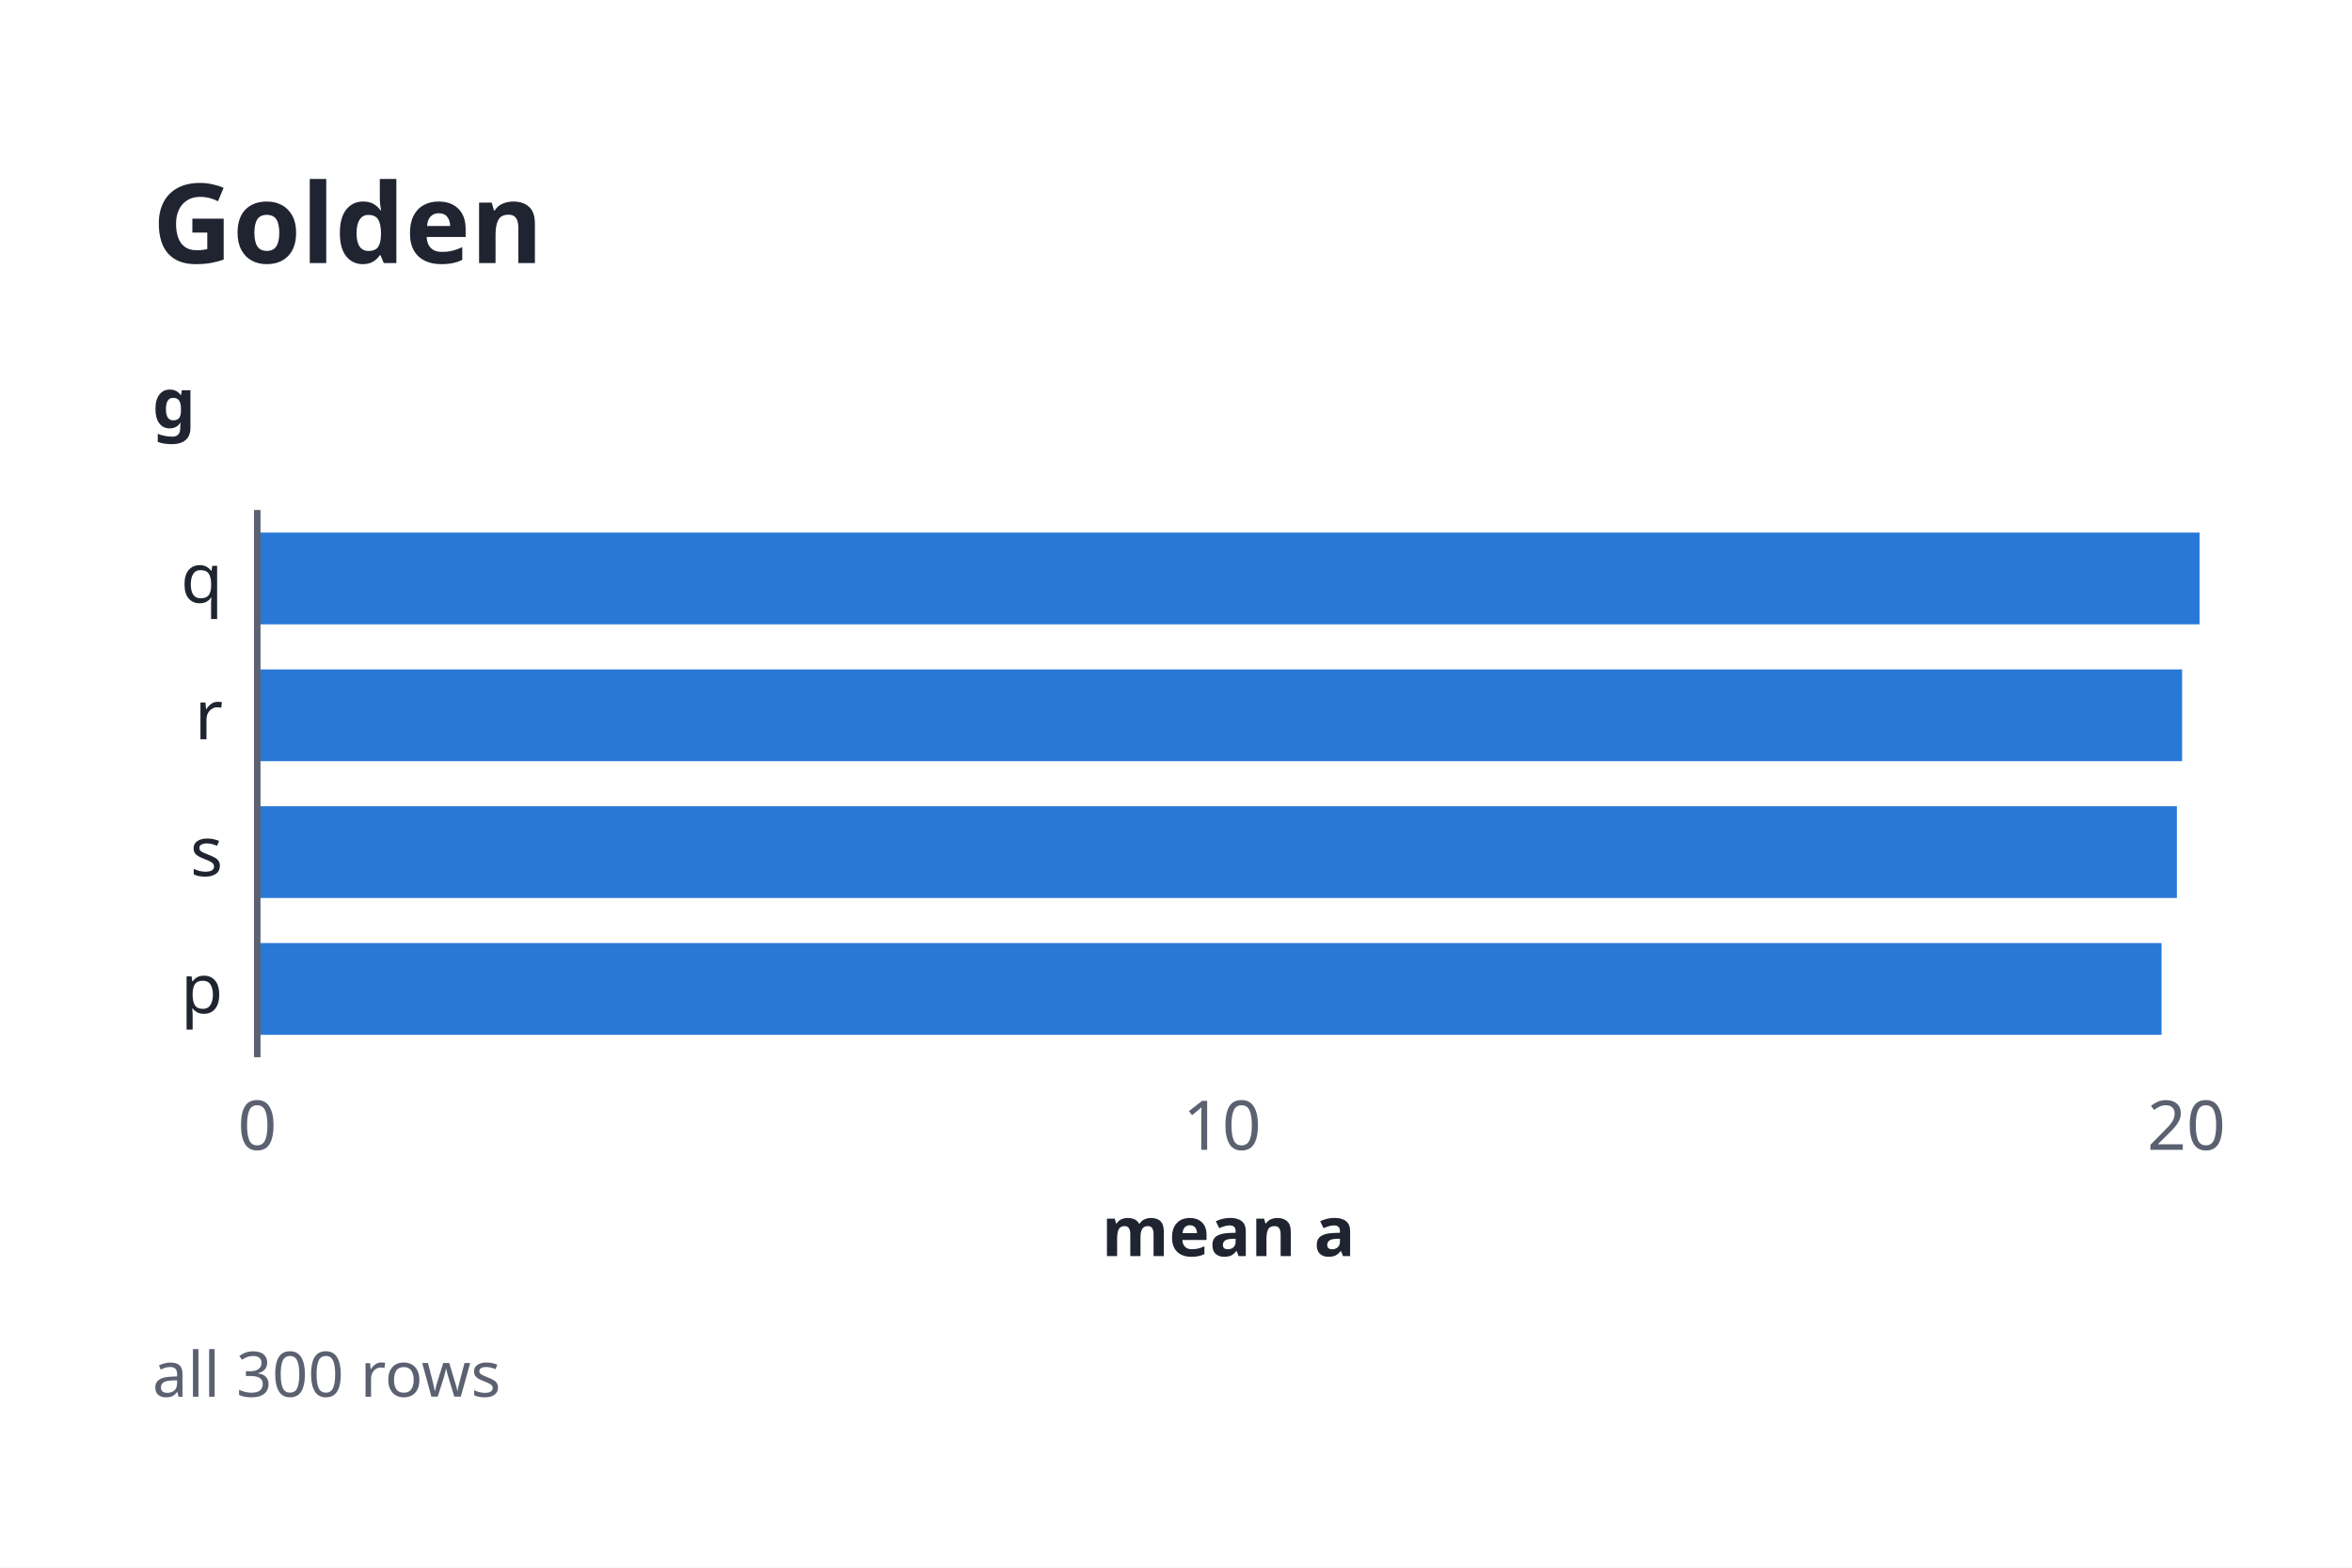
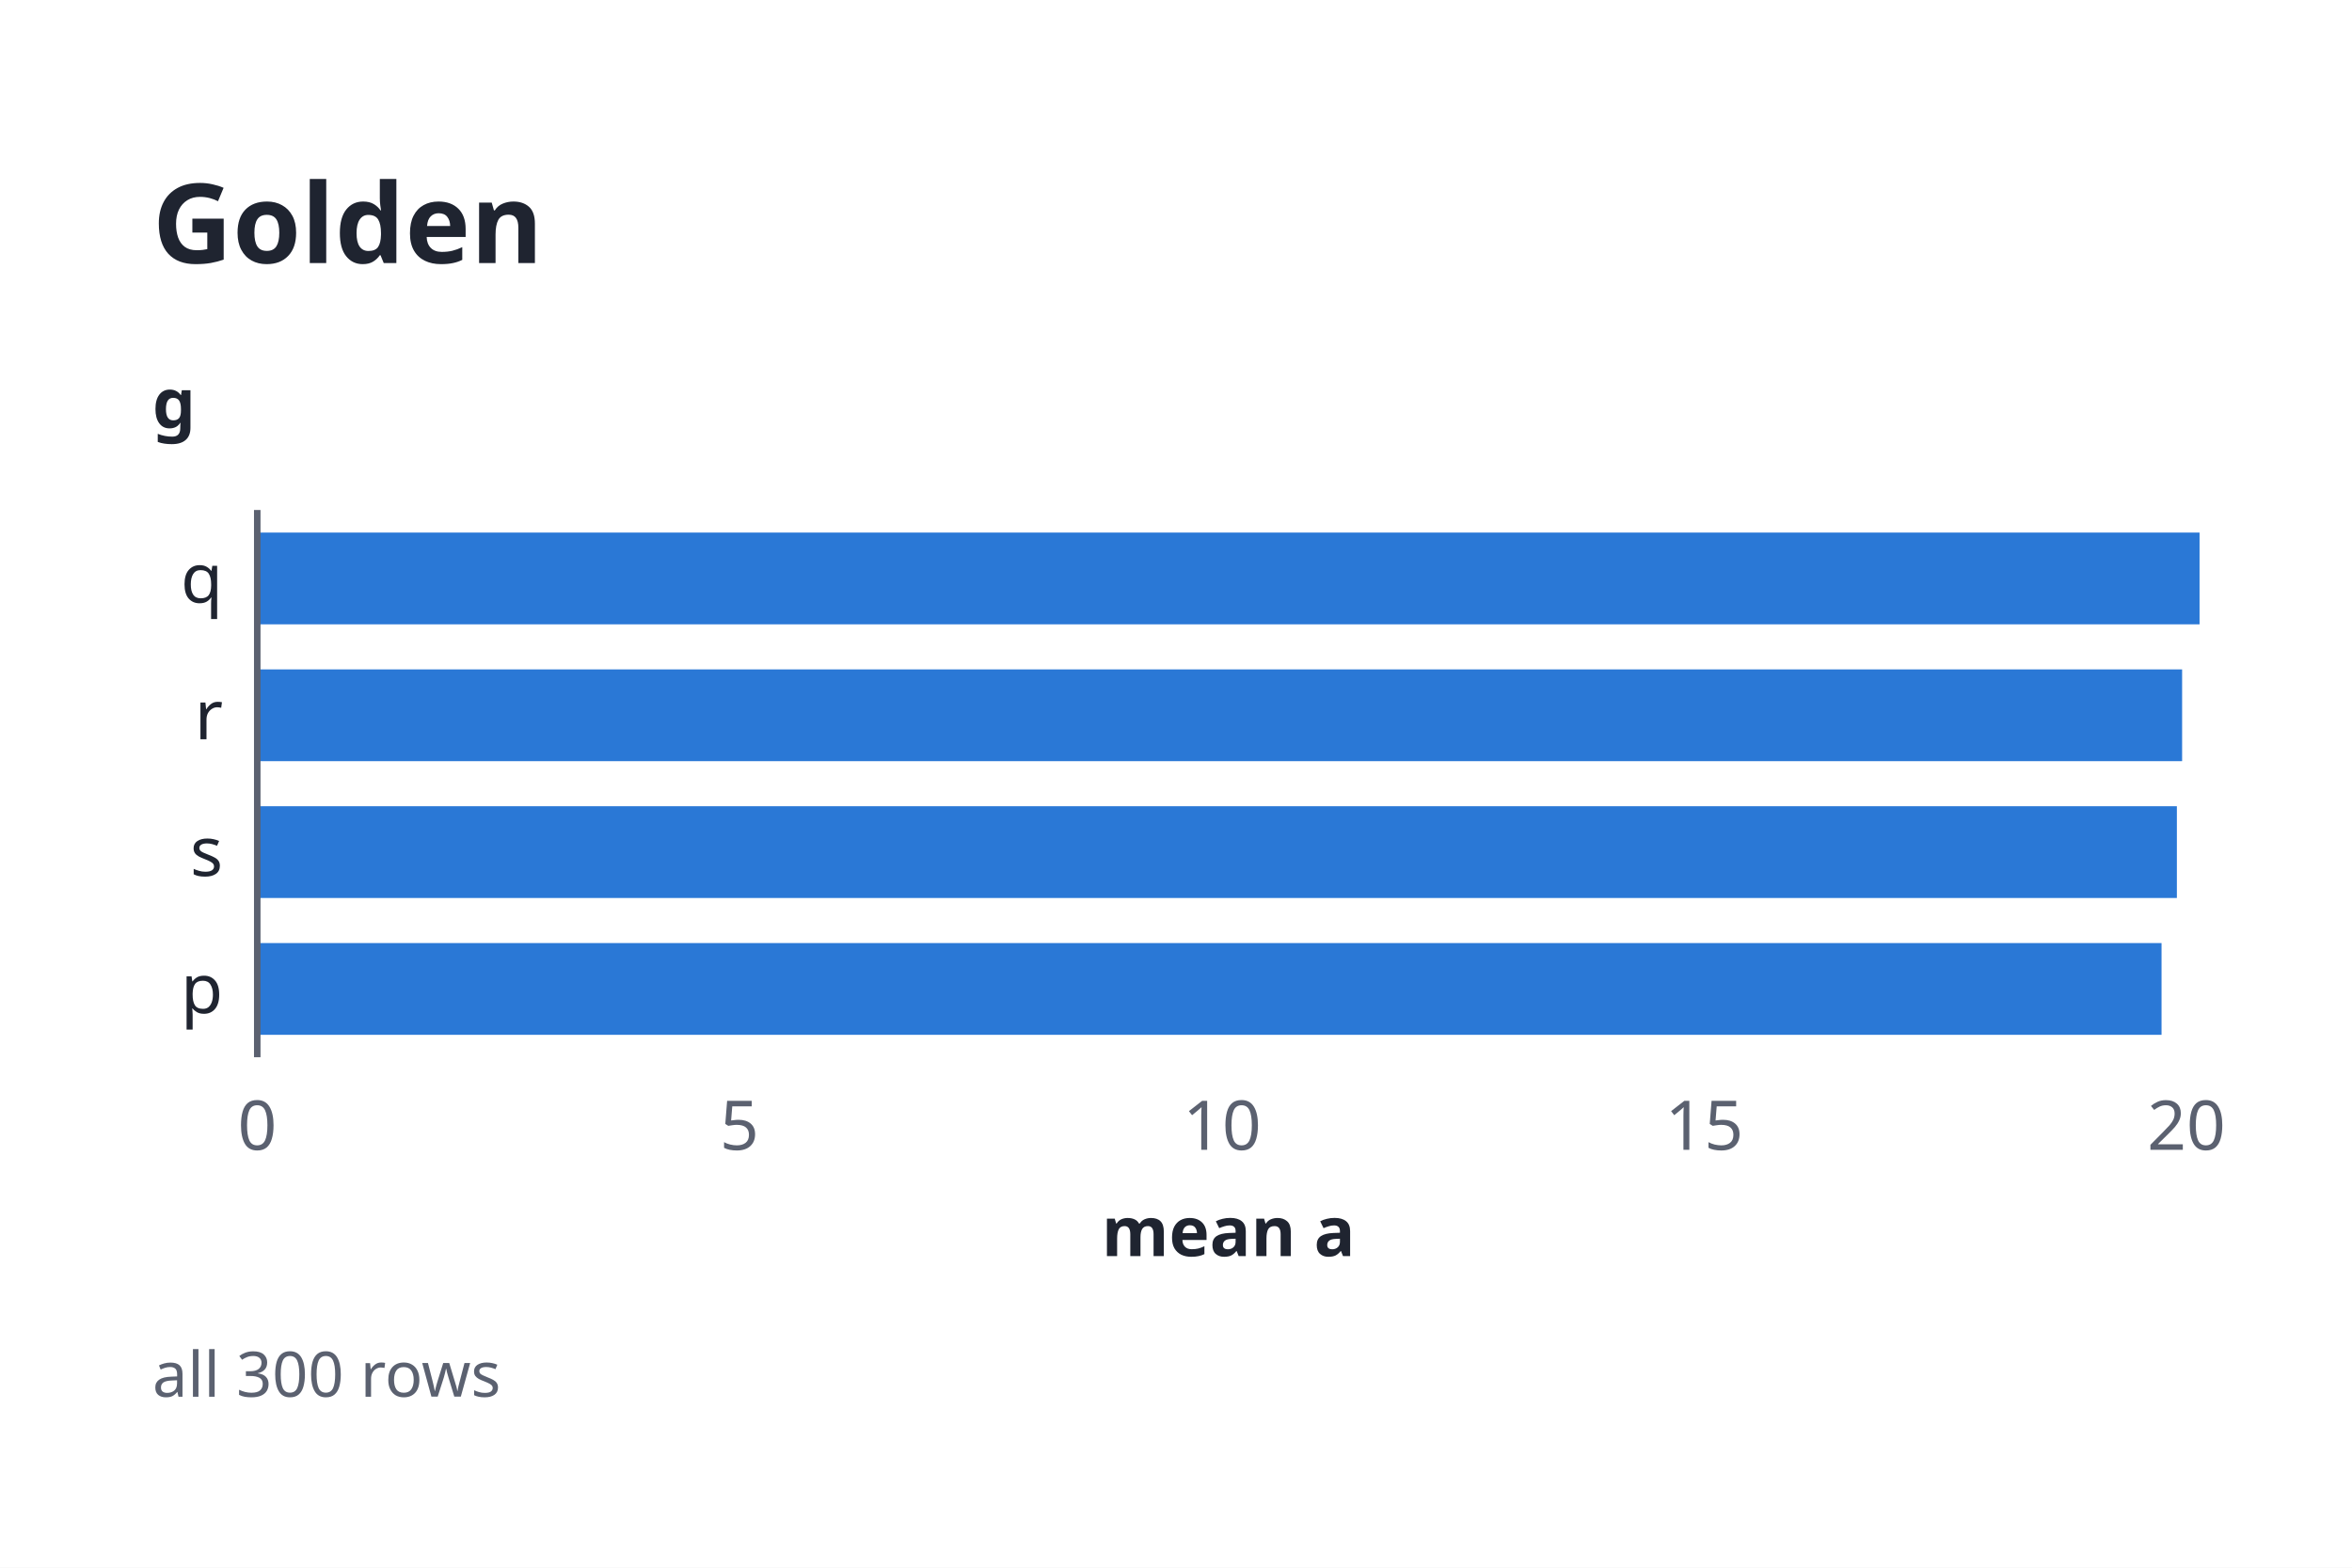
<svg xmlns="http://www.w3.org/2000/svg" width="480" height="320" viewBox="0 0 480 320" font-family="IBM Plex Sans">
  <rect x="0.00" y="0.00" width="480.00" height="320.00" fill="#ffffff" fill-opacity="1.00" />
  <text x="31.1" y="53.7" font-size="22.6" font-weight="600" text-anchor="start" fill="#1f2430">Golden</text>
  <text x="31.1" y="285.1" font-size="12.8" font-weight="400" text-anchor="start" fill="#5b6170">all 300 rows</text>
  <text x="52.5" y="234.7" font-size="14.0" font-weight="400" text-anchor="middle" fill="#5b6170">0</text>
+   <text x="150.9" y="234.7" font-size="14.0" font-weight="400" text-anchor="middle" fill="#5b6170">5</text>
  <text x="249.4" y="234.7" font-size="14.0" font-weight="400" text-anchor="middle" fill="#5b6170">10</text>
+   <text x="347.8" y="234.7" font-size="14.0" font-weight="400" text-anchor="middle" fill="#5b6170">15</text>
  <text x="446.2" y="234.7" font-size="14.0" font-weight="400" text-anchor="middle" fill="#5b6170">20</text>
  <text x="250.7" y="256.4" font-size="14.0" font-weight="600" text-anchor="middle" fill="#1f2430">mean a</text>
  <text x="31.1" y="87.3" font-size="14.0" font-weight="600" text-anchor="start" fill="#1f2430">g</text>
  <text x="45.5" y="123.0" font-size="14.0" font-weight="400" text-anchor="end" fill="#1f2430">q</text>
  <rect x="52.53" y="108.71" width="396.36" height="18.73" fill="#2a78d6" fill-opacity="1.00" />
  <text x="45.5" y="150.9" font-size="14.0" font-weight="400" text-anchor="end" fill="#1f2430">r</text>
  <rect x="52.53" y="136.64" width="392.80" height="18.73" fill="#2a78d6" fill-opacity="1.00" />
  <text x="45.5" y="178.8" font-size="14.0" font-weight="400" text-anchor="end" fill="#1f2430">s</text>
  <rect x="52.53" y="164.57" width="391.73" height="18.73" fill="#2a78d6" fill-opacity="1.00" />
  <text x="45.5" y="206.8" font-size="14.0" font-weight="400" text-anchor="end" fill="#1f2430">p</text>
  <rect x="52.53" y="192.50" width="388.60" height="18.73" fill="#2a78d6" fill-opacity="1.00" />
  <line x1="52.5" y1="104.1" x2="52.5" y2="215.8" stroke="#5b6170" stroke-width="1.33" />
</svg>
